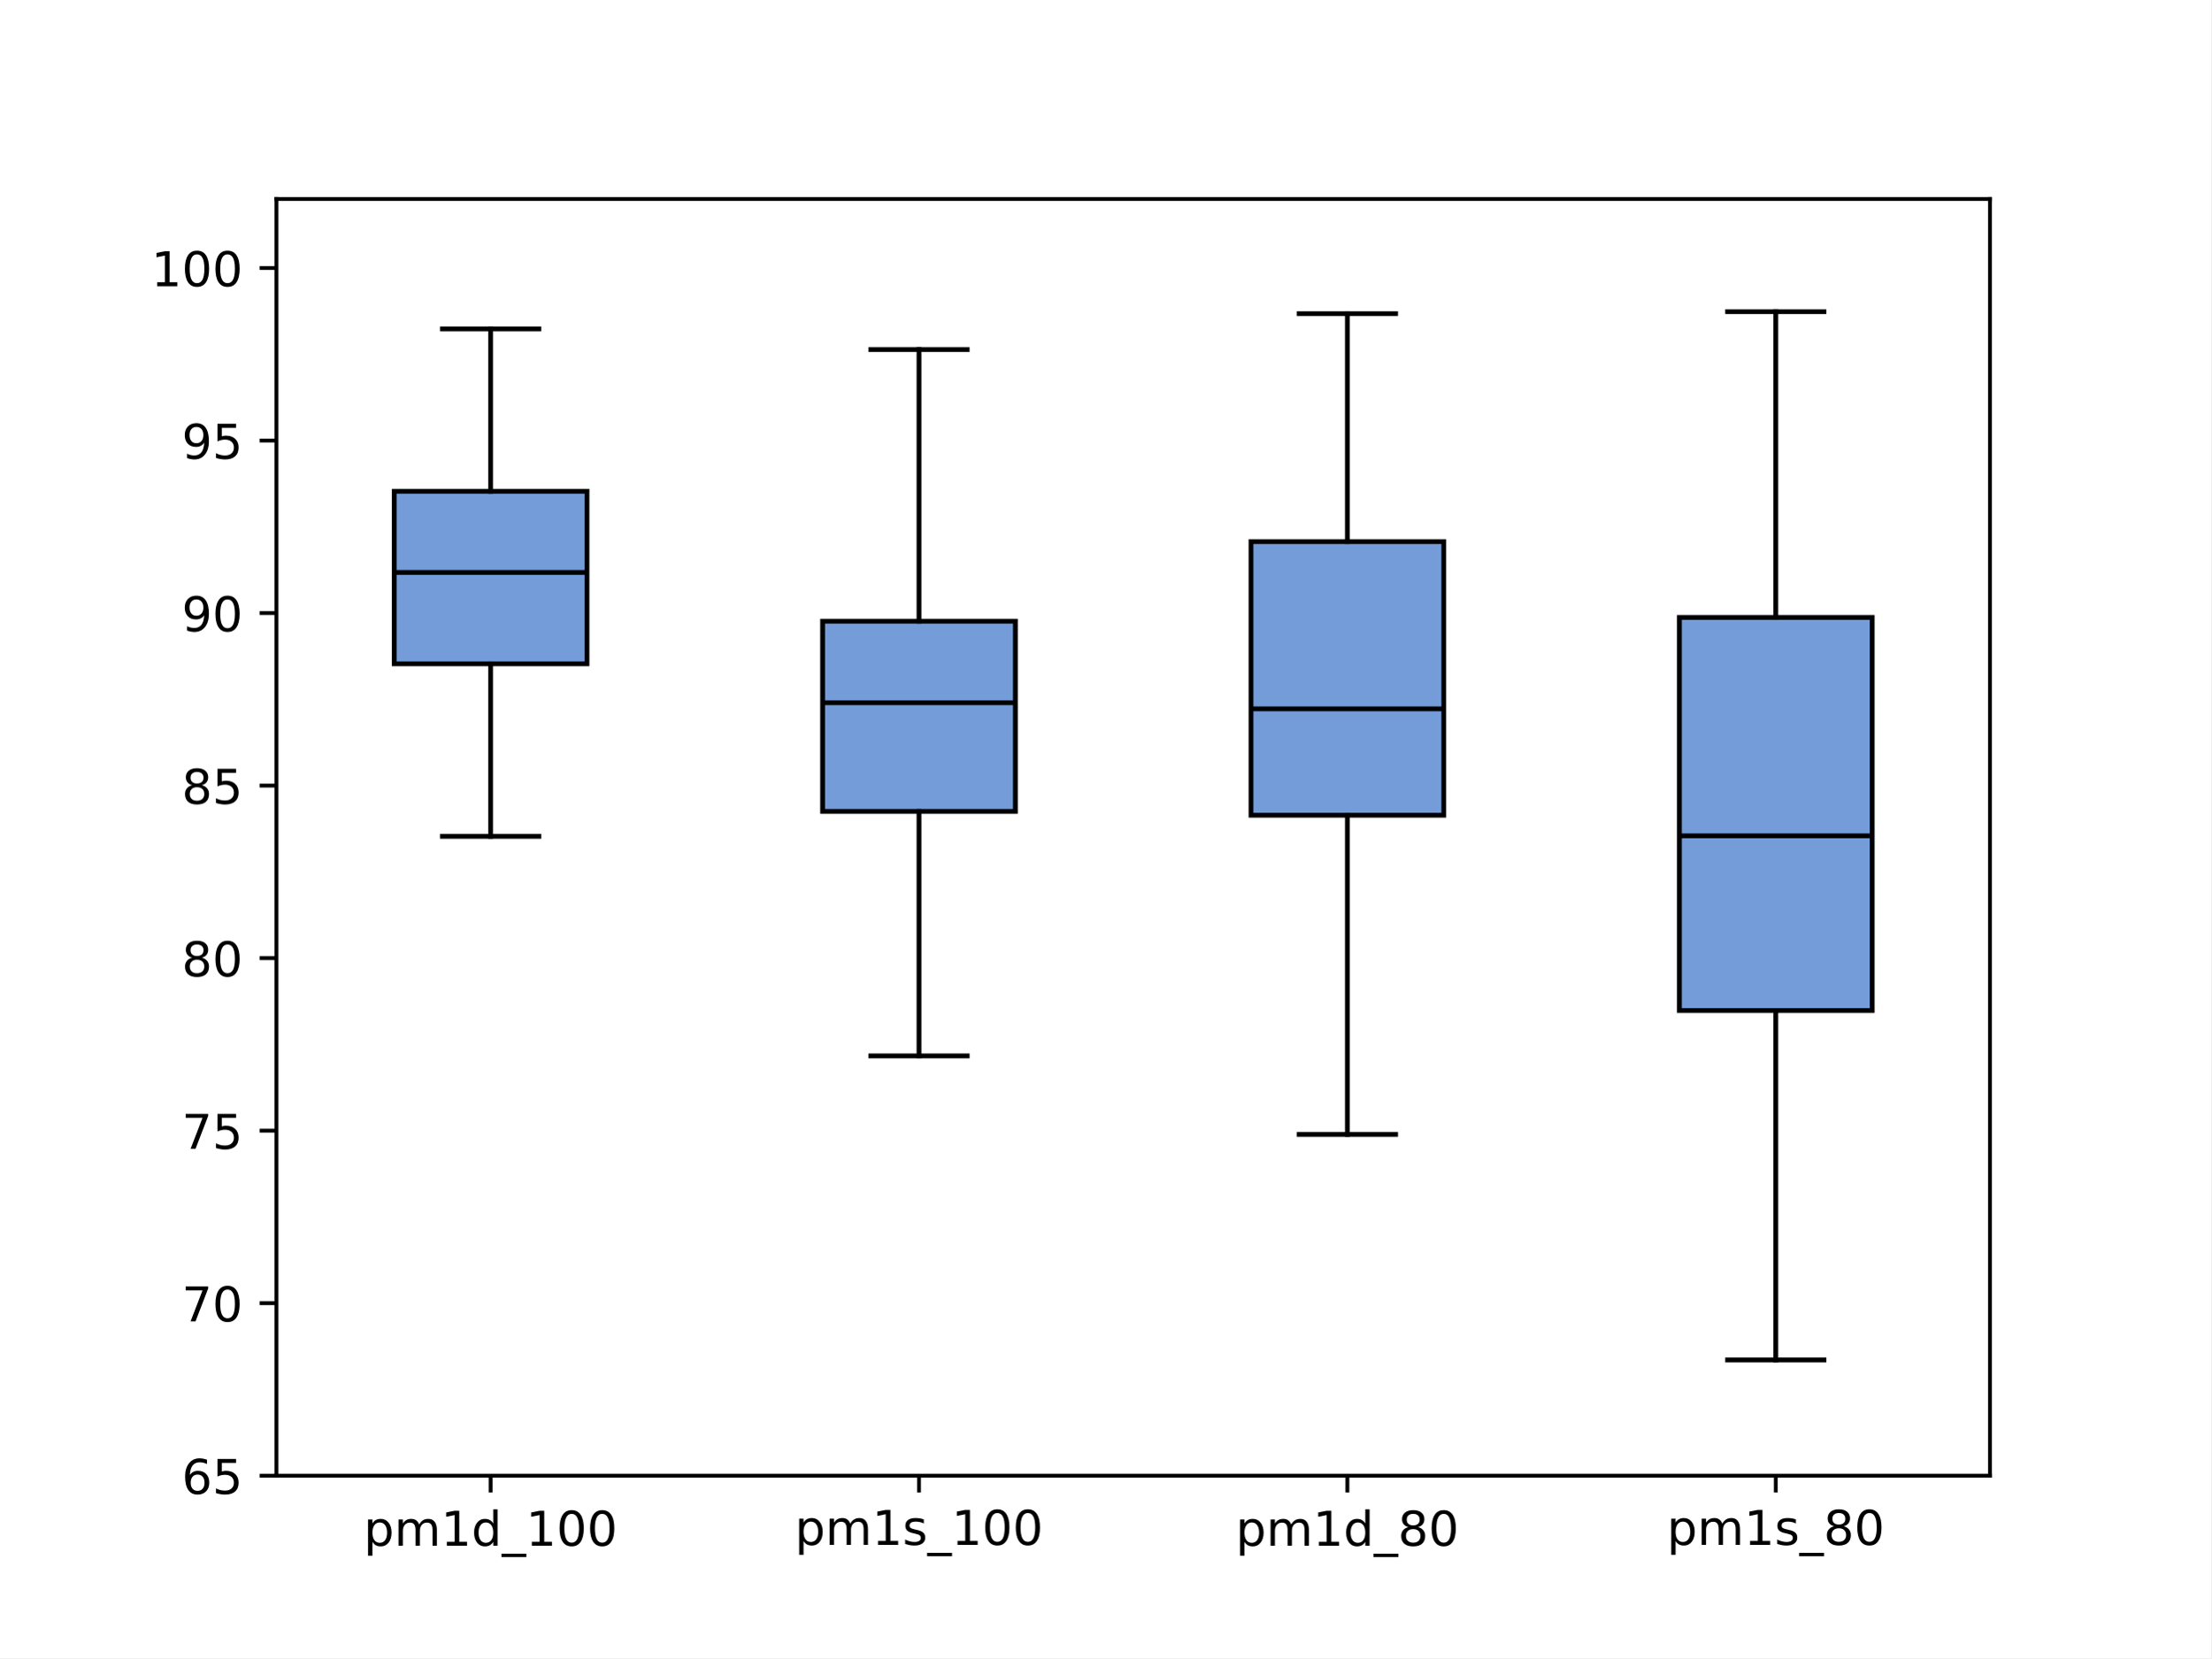
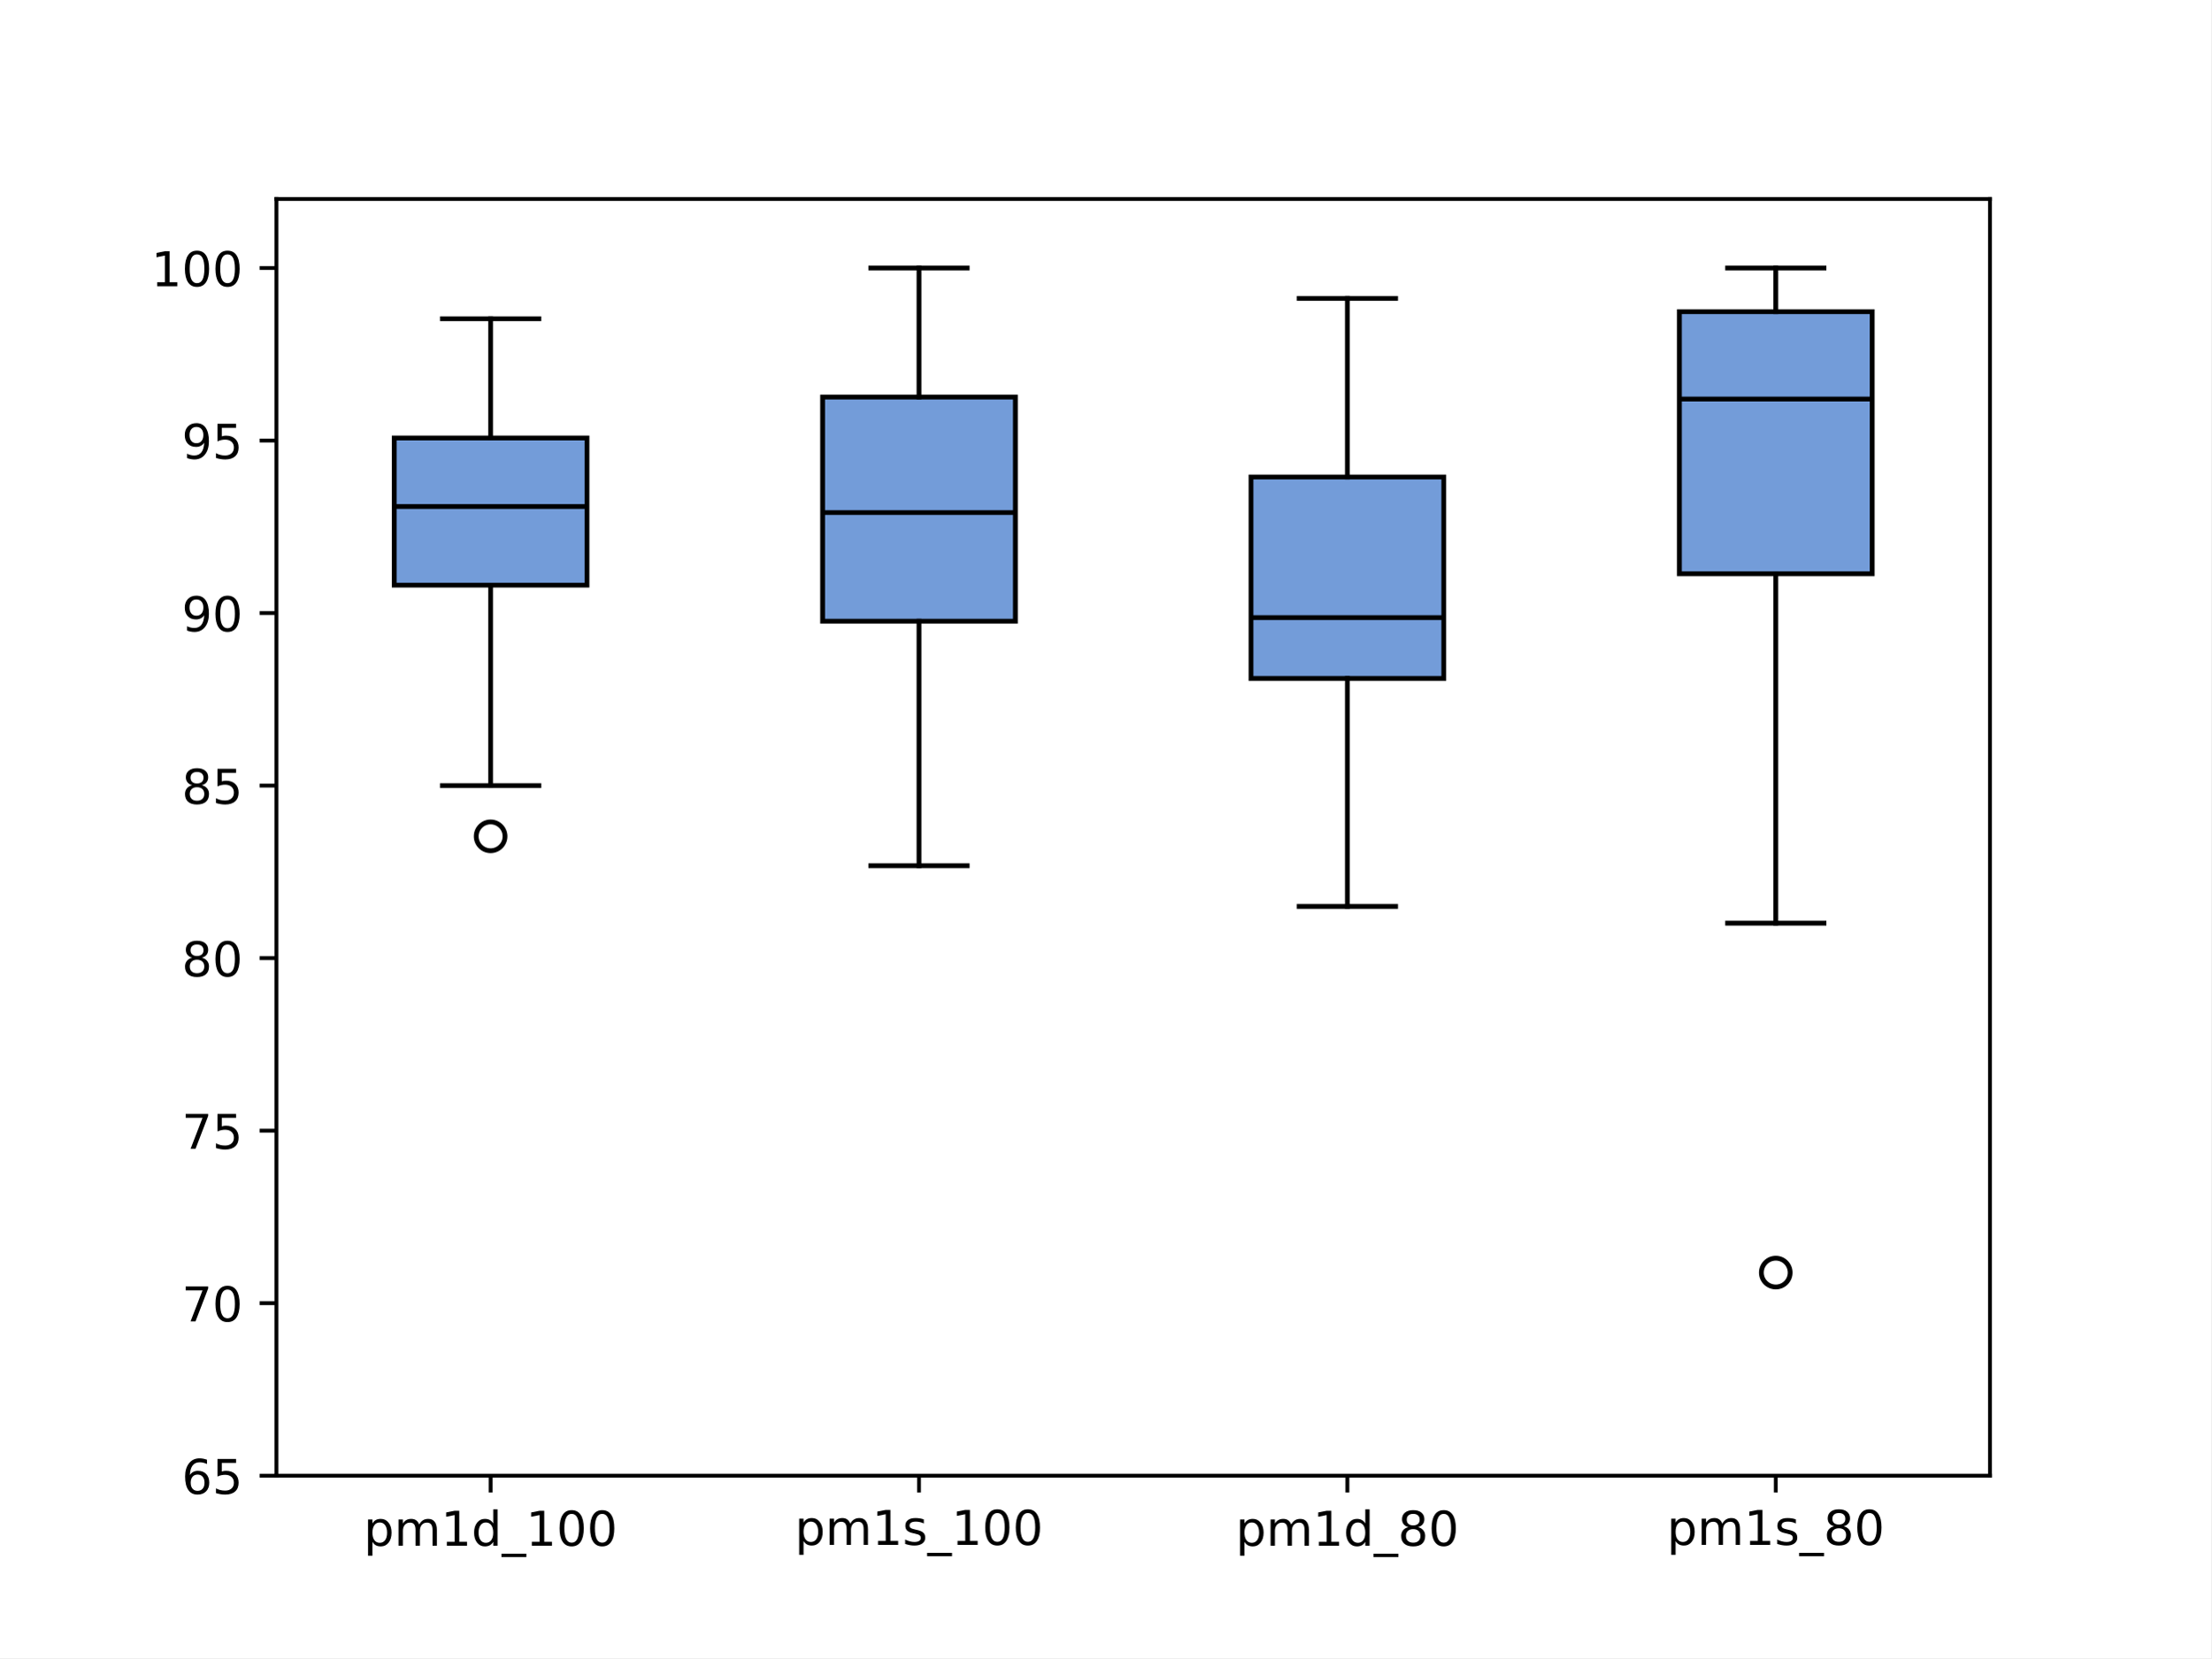
<svg xmlns="http://www.w3.org/2000/svg" xmlns:xlink="http://www.w3.org/1999/xlink" width="460.8pt" height="345.6pt" viewBox="0 0 460.8 345.6" version="1.1">
  <defs>
    <style type="text/css">*{stroke-linejoin: round; stroke-linecap: butt}</style>
  </defs>
  <g id="figure_1">
    <g id="patch_1">
      <path d="M 0 345.6  L 460.8 345.6  L 460.8 0  L 0 0  z " style="fill: #ffffff" />
    </g>
    <g id="axes_1">
      <g id="patch_2">
        <path d="M 57.6 307.584  L 414.72 307.584  L 414.72 41.472  L 57.6 41.472  z " style="fill: #ffffff" />
      </g>
      <g id="matplotlib.axis_1">
        <g id="xtick_1">
          <g id="line2d_1">
            <defs>
-               <path id="me4b02bc642" d="M 0 0  L 0 3.5  " style="stroke: #000000; stroke-width: 0.8" />
+               <path id="maeb4c984ba" d="M 0 0  L 0 3.5  " style="stroke: #000000; stroke-width: 0.8" />
            </defs>
            <g>
-               <use xlink:href="#me4b02bc642" x="102.24" y="307.584" style="stroke: #000000; stroke-width: 0.8" />
+               <use xlink:href="#maeb4c984ba" x="102.24" y="307.584" style="stroke: #000000; stroke-width: 0.8" />
            </g>
          </g>
          <g id="text_1">
            <g transform="translate(75.79625 322.1824) scale(0.1 -0.1)">
              <defs>
                <path id="DejaVuSans-70" d="M 1159 525  L 1159 -1331  L 581 -1331  L 581 3500  L 1159 3500  L 1159 2969  Q 1341 3281 1617 3432  Q 1894 3584 2278 3584  Q 2916 3584 3314 3078  Q 3713 2572 3713 1747  Q 3713 922 3314 415  Q 2916 -91 2278 -91  Q 1894 -91 1617 61  Q 1341 213 1159 525  z M 3116 1747  Q 3116 2381 2855 2742  Q 2594 3103 2138 3103  Q 1681 3103 1420 2742  Q 1159 2381 1159 1747  Q 1159 1113 1420 752  Q 1681 391 2138 391  Q 2594 391 2855 752  Q 3116 1113 3116 1747  z " transform="scale(0.015625)" />
                <path id="DejaVuSans-6d" d="M 3328 2828  Q 3544 3216 3844 3400  Q 4144 3584 4550 3584  Q 5097 3584 5394 3201  Q 5691 2819 5691 2113  L 5691 0  L 5113 0  L 5113 2094  Q 5113 2597 4934 2840  Q 4756 3084 4391 3084  Q 3944 3084 3684 2787  Q 3425 2491 3425 1978  L 3425 0  L 2847 0  L 2847 2094  Q 2847 2600 2669 2842  Q 2491 3084 2119 3084  Q 1678 3084 1418 2786  Q 1159 2488 1159 1978  L 1159 0  L 581 0  L 581 3500  L 1159 3500  L 1159 2956  Q 1356 3278 1631 3431  Q 1906 3584 2284 3584  Q 2666 3584 2933 3390  Q 3200 3197 3328 2828  z " transform="scale(0.015625)" />
                <path id="DejaVuSans-31" d="M 794 531  L 1825 531  L 1825 4091  L 703 3866  L 703 4441  L 1819 4666  L 2450 4666  L 2450 531  L 3481 531  L 3481 0  L 794 0  L 794 531  z " transform="scale(0.015625)" />
                <path id="DejaVuSans-64" d="M 2906 2969  L 2906 4863  L 3481 4863  L 3481 0  L 2906 0  L 2906 525  Q 2725 213 2448 61  Q 2172 -91 1784 -91  Q 1150 -91 751 415  Q 353 922 353 1747  Q 353 2572 751 3078  Q 1150 3584 1784 3584  Q 2172 3584 2448 3432  Q 2725 3281 2906 2969  z M 947 1747  Q 947 1113 1208 752  Q 1469 391 1925 391  Q 2381 391 2643 752  Q 2906 1113 2906 1747  Q 2906 2381 2643 2742  Q 2381 3103 1925 3103  Q 1469 3103 1208 2742  Q 947 2381 947 1747  z " transform="scale(0.015625)" />
                <path id="DejaVuSans-5f" d="M 3263 -1063  L 3263 -1509  L -63 -1509  L -63 -1063  L 3263 -1063  z " transform="scale(0.015625)" />
                <path id="DejaVuSans-30" d="M 2034 4250  Q 1547 4250 1301 3770  Q 1056 3291 1056 2328  Q 1056 1369 1301 889  Q 1547 409 2034 409  Q 2525 409 2770 889  Q 3016 1369 3016 2328  Q 3016 3291 2770 3770  Q 2525 4250 2034 4250  z M 2034 4750  Q 2819 4750 3233 4129  Q 3647 3509 3647 2328  Q 3647 1150 3233 529  Q 2819 -91 2034 -91  Q 1250 -91 836 529  Q 422 1150 422 2328  Q 422 3509 836 4129  Q 1250 4750 2034 4750  z " transform="scale(0.015625)" />
              </defs>
              <use xlink:href="#DejaVuSans-70" />
              <use xlink:href="#DejaVuSans-6d" x="63.477" />
              <use xlink:href="#DejaVuSans-31" x="160.889" />
              <use xlink:href="#DejaVuSans-64" x="224.512" />
              <use xlink:href="#DejaVuSans-5f" x="287.988" />
              <use xlink:href="#DejaVuSans-31" x="337.988" />
              <use xlink:href="#DejaVuSans-30" x="401.611" />
              <use xlink:href="#DejaVuSans-30" x="465.234" />
            </g>
          </g>
        </g>
        <g id="xtick_2">
          <g id="line2d_2">
            <g>
-               <use xlink:href="#me4b02bc642" x="191.52" y="307.584" style="stroke: #000000; stroke-width: 0.8" />
+               <use xlink:href="#maeb4c984ba" x="191.52" y="307.584" style="stroke: #000000; stroke-width: 0.8" />
            </g>
          </g>
          <g id="text_2">
            <g transform="translate(165.6458 322.0059) scale(0.1 -0.1)">
              <defs>
                <path id="DejaVuSans-73" d="M 2834 3397  L 2834 2853  Q 2591 2978 2328 3040  Q 2066 3103 1784 3103  Q 1356 3103 1142 2972  Q 928 2841 928 2578  Q 928 2378 1081 2264  Q 1234 2150 1697 2047  L 1894 2003  Q 2506 1872 2764 1633  Q 3022 1394 3022 966  Q 3022 478 2636 193  Q 2250 -91 1575 -91  Q 1294 -91 989 -36  Q 684 19 347 128  L 347 722  Q 666 556 975 473  Q 1284 391 1588 391  Q 1994 391 2212 530  Q 2431 669 2431 922  Q 2431 1156 2273 1281  Q 2116 1406 1581 1522  L 1381 1569  Q 847 1681 609 1914  Q 372 2147 372 2553  Q 372 3047 722 3315  Q 1072 3584 1716 3584  Q 2034 3584 2315 3537  Q 2597 3491 2834 3397  z " transform="scale(0.015625)" />
              </defs>
              <use xlink:href="#DejaVuSans-70" />
              <use xlink:href="#DejaVuSans-6d" x="63.477" />
              <use xlink:href="#DejaVuSans-31" x="160.889" />
              <use xlink:href="#DejaVuSans-73" x="224.512" />
              <use xlink:href="#DejaVuSans-5f" x="276.611" />
              <use xlink:href="#DejaVuSans-31" x="326.611" />
              <use xlink:href="#DejaVuSans-30" x="390.234" />
              <use xlink:href="#DejaVuSans-30" x="453.857" />
            </g>
          </g>
        </g>
        <g id="xtick_3">
          <g id="line2d_3">
            <g>
-               <use xlink:href="#me4b02bc642" x="280.8" y="307.584" style="stroke: #000000; stroke-width: 0.8" />
+               <use xlink:href="#maeb4c984ba" x="280.8" y="307.584" style="stroke: #000000; stroke-width: 0.8" />
            </g>
          </g>
          <g id="text_3">
            <g transform="translate(257.5375 322.1824) scale(0.1 -0.1)">
              <defs>
                <path id="DejaVuSans-38" d="M 2034 2216  Q 1584 2216 1326 1975  Q 1069 1734 1069 1313  Q 1069 891 1326 650  Q 1584 409 2034 409  Q 2484 409 2743 651  Q 3003 894 3003 1313  Q 3003 1734 2745 1975  Q 2488 2216 2034 2216  z M 1403 2484  Q 997 2584 770 2862  Q 544 3141 544 3541  Q 544 4100 942 4425  Q 1341 4750 2034 4750  Q 2731 4750 3128 4425  Q 3525 4100 3525 3541  Q 3525 3141 3298 2862  Q 3072 2584 2669 2484  Q 3125 2378 3379 2068  Q 3634 1759 3634 1313  Q 3634 634 3220 271  Q 2806 -91 2034 -91  Q 1263 -91 848 271  Q 434 634 434 1313  Q 434 1759 690 2068  Q 947 2378 1403 2484  z M 1172 3481  Q 1172 3119 1398 2916  Q 1625 2713 2034 2713  Q 2441 2713 2670 2916  Q 2900 3119 2900 3481  Q 2900 3844 2670 4047  Q 2441 4250 2034 4250  Q 1625 4250 1398 4047  Q 1172 3844 1172 3481  z " transform="scale(0.015625)" />
              </defs>
              <use xlink:href="#DejaVuSans-70" />
              <use xlink:href="#DejaVuSans-6d" x="63.477" />
              <use xlink:href="#DejaVuSans-31" x="160.889" />
              <use xlink:href="#DejaVuSans-64" x="224.512" />
              <use xlink:href="#DejaVuSans-5f" x="287.988" />
              <use xlink:href="#DejaVuSans-38" x="337.988" />
              <use xlink:href="#DejaVuSans-30" x="401.611" />
            </g>
          </g>
        </g>
        <g id="xtick_4">
          <g id="line2d_4">
            <g>
-               <use xlink:href="#me4b02bc642" x="370.08" y="307.584" style="stroke: #000000; stroke-width: 0.8" />
+               <use xlink:href="#maeb4c984ba" x="370.08" y="307.584" style="stroke: #000000; stroke-width: 0.8" />
            </g>
          </g>
          <g id="text_4">
            <g transform="translate(347.387 322.0059) scale(0.1 -0.1)">
              <use xlink:href="#DejaVuSans-70" />
              <use xlink:href="#DejaVuSans-6d" x="63.477" />
              <use xlink:href="#DejaVuSans-31" x="160.889" />
              <use xlink:href="#DejaVuSans-73" x="224.512" />
              <use xlink:href="#DejaVuSans-5f" x="276.611" />
              <use xlink:href="#DejaVuSans-38" x="326.611" />
              <use xlink:href="#DejaVuSans-30" x="390.234" />
            </g>
          </g>
        </g>
      </g>
      <g id="matplotlib.axis_2">
        <g id="ytick_1">
          <g id="line2d_5">
            <defs>
-               <path id="m188ac3a0a2" d="M 0 0  L -3.5 0  " style="stroke: #000000; stroke-width: 0.8" />
+               <path id="maedbfaa430" d="M 0 0  L -3.5 0  " style="stroke: #000000; stroke-width: 0.8" />
            </defs>
            <g>
-               <use xlink:href="#m188ac3a0a2" x="57.6" y="307.584" style="stroke: #000000; stroke-width: 0.8" />
+               <use xlink:href="#maedbfaa430" x="57.6" y="307.584" style="stroke: #000000; stroke-width: 0.8" />
            </g>
          </g>
          <g id="text_5">
            <g transform="translate(37.875 311.3832) scale(0.1 -0.1)">
              <defs>
                <path id="DejaVuSans-36" d="M 2113 2584  Q 1688 2584 1439 2293  Q 1191 2003 1191 1497  Q 1191 994 1439 701  Q 1688 409 2113 409  Q 2538 409 2786 701  Q 3034 994 3034 1497  Q 3034 2003 2786 2293  Q 2538 2584 2113 2584  z M 3366 4563  L 3366 3988  Q 3128 4100 2886 4159  Q 2644 4219 2406 4219  Q 1781 4219 1451 3797  Q 1122 3375 1075 2522  Q 1259 2794 1537 2939  Q 1816 3084 2150 3084  Q 2853 3084 3261 2657  Q 3669 2231 3669 1497  Q 3669 778 3244 343  Q 2819 -91 2113 -91  Q 1303 -91 875 529  Q 447 1150 447 2328  Q 447 3434 972 4092  Q 1497 4750 2381 4750  Q 2619 4750 2861 4703  Q 3103 4656 3366 4563  z " transform="scale(0.015625)" />
                <path id="DejaVuSans-35" d="M 691 4666  L 3169 4666  L 3169 4134  L 1269 4134  L 1269 2991  Q 1406 3038 1543 3061  Q 1681 3084 1819 3084  Q 2600 3084 3056 2656  Q 3513 2228 3513 1497  Q 3513 744 3044 326  Q 2575 -91 1722 -91  Q 1428 -91 1123 -41  Q 819 9 494 109  L 494 744  Q 775 591 1075 516  Q 1375 441 1709 441  Q 2250 441 2565 725  Q 2881 1009 2881 1497  Q 2881 1984 2565 2268  Q 2250 2553 1709 2553  Q 1456 2553 1204 2497  Q 953 2441 691 2322  L 691 4666  z " transform="scale(0.015625)" />
              </defs>
              <use xlink:href="#DejaVuSans-36" />
              <use xlink:href="#DejaVuSans-35" x="63.623" />
            </g>
          </g>
        </g>
        <g id="ytick_2">
          <g id="line2d_6">
            <g>
-               <use xlink:href="#m188ac3a0a2" x="57.6" y="271.623" style="stroke: #000000; stroke-width: 0.8" />
+               <use xlink:href="#maedbfaa430" x="57.6" y="271.623" style="stroke: #000000; stroke-width: 0.8" />
            </g>
          </g>
          <g id="text_6">
            <g transform="translate(37.875 275.4221) scale(0.1 -0.1)">
              <defs>
                <path id="DejaVuSans-37" d="M 525 4666  L 3525 4666  L 3525 4397  L 1831 0  L 1172 0  L 2766 4134  L 525 4134  L 525 4666  z " transform="scale(0.015625)" />
              </defs>
              <use xlink:href="#DejaVuSans-37" />
              <use xlink:href="#DejaVuSans-30" x="63.623" />
            </g>
          </g>
        </g>
        <g id="ytick_3">
          <g id="line2d_7">
            <g>
-               <use xlink:href="#m188ac3a0a2" x="57.6" y="235.662" style="stroke: #000000; stroke-width: 0.8" />
+               <use xlink:href="#maedbfaa430" x="57.6" y="235.662" style="stroke: #000000; stroke-width: 0.8" />
            </g>
          </g>
          <g id="text_7">
            <g transform="translate(37.875 239.4611) scale(0.1 -0.1)">
              <use xlink:href="#DejaVuSans-37" />
              <use xlink:href="#DejaVuSans-35" x="63.623" />
            </g>
          </g>
        </g>
        <g id="ytick_4">
          <g id="line2d_8">
            <g>
-               <use xlink:href="#m188ac3a0a2" x="57.6" y="199.701" style="stroke: #000000; stroke-width: 0.8" />
+               <use xlink:href="#maedbfaa430" x="57.6" y="199.701" style="stroke: #000000; stroke-width: 0.8" />
            </g>
          </g>
          <g id="text_8">
            <g transform="translate(37.875 203.5) scale(0.1 -0.1)">
              <use xlink:href="#DejaVuSans-38" />
              <use xlink:href="#DejaVuSans-30" x="63.623" />
            </g>
          </g>
        </g>
        <g id="ytick_5">
          <g id="line2d_9">
            <g>
-               <use xlink:href="#m188ac3a0a2" x="57.6" y="163.74" style="stroke: #000000; stroke-width: 0.8" />
+               <use xlink:href="#maedbfaa430" x="57.6" y="163.74" style="stroke: #000000; stroke-width: 0.8" />
            </g>
          </g>
          <g id="text_9">
            <g transform="translate(37.875 167.5389) scale(0.1 -0.1)">
              <use xlink:href="#DejaVuSans-38" />
              <use xlink:href="#DejaVuSans-35" x="63.623" />
            </g>
          </g>
        </g>
        <g id="ytick_6">
          <g id="line2d_10">
            <g>
-               <use xlink:href="#m188ac3a0a2" x="57.6" y="127.779" style="stroke: #000000; stroke-width: 0.8" />
+               <use xlink:href="#maedbfaa430" x="57.6" y="127.779" style="stroke: #000000; stroke-width: 0.8" />
            </g>
          </g>
          <g id="text_10">
            <g transform="translate(37.875 131.5778) scale(0.1 -0.1)">
              <defs>
                <path id="DejaVuSans-39" d="M 703 97  L 703 672  Q 941 559 1184 500  Q 1428 441 1663 441  Q 2288 441 2617 861  Q 2947 1281 2994 2138  Q 2813 1869 2534 1725  Q 2256 1581 1919 1581  Q 1219 1581 811 2004  Q 403 2428 403 3163  Q 403 3881 828 4315  Q 1253 4750 1959 4750  Q 2769 4750 3195 4129  Q 3622 3509 3622 2328  Q 3622 1225 3098 567  Q 2575 -91 1691 -91  Q 1453 -91 1209 -44  Q 966 3 703 97  z M 1959 2075  Q 2384 2075 2632 2365  Q 2881 2656 2881 3163  Q 2881 3666 2632 3958  Q 2384 4250 1959 4250  Q 1534 4250 1286 3958  Q 1038 3666 1038 3163  Q 1038 2656 1286 2365  Q 1534 2075 1959 2075  z " transform="scale(0.015625)" />
              </defs>
              <use xlink:href="#DejaVuSans-39" />
              <use xlink:href="#DejaVuSans-30" x="63.623" />
            </g>
          </g>
        </g>
        <g id="ytick_7">
          <g id="line2d_11">
            <g>
-               <use xlink:href="#m188ac3a0a2" x="57.6" y="91.818" style="stroke: #000000; stroke-width: 0.8" />
+               <use xlink:href="#maedbfaa430" x="57.6" y="91.818" style="stroke: #000000; stroke-width: 0.8" />
            </g>
          </g>
          <g id="text_11">
            <g transform="translate(37.875 95.61673) scale(0.1 -0.1)">
              <use xlink:href="#DejaVuSans-39" />
              <use xlink:href="#DejaVuSans-35" x="63.623" />
            </g>
          </g>
        </g>
        <g id="ytick_8">
          <g id="line2d_12">
            <g>
-               <use xlink:href="#m188ac3a0a2" x="57.6" y="55.856" style="stroke: #000000; stroke-width: 0.8" />
+               <use xlink:href="#maedbfaa430" x="57.6" y="55.856" style="stroke: #000000; stroke-width: 0.8" />
            </g>
          </g>
          <g id="text_12">
            <g transform="translate(31.5125 59.65565) scale(0.1 -0.1)">
              <use xlink:href="#DejaVuSans-31" />
              <use xlink:href="#DejaVuSans-30" x="63.623" />
              <use xlink:href="#DejaVuSans-30" x="127.246" />
            </g>
          </g>
        </g>
      </g>
      <g id="patch_3">
-         <path d="M 82.152 138.355  L 122.328 138.355  L 122.328 102.394  L 82.152 102.394  L 82.152 138.355  z " clip-path="url(#p33fbecd8ab)" style="fill: #739cd9; stroke: #000000; stroke-linejoin: miter" />
+         <path d="M 82.152 121.961  L 122.328 121.961  L 122.328 91.289  L 82.152 91.289  L 82.152 121.961  z " clip-path="url(#pd5c3495530)" style="fill: #739cd9; stroke: #000000; stroke-linejoin: miter" />
      </g>
      <g id="line2d_13">
-         <path d="M 102.24 138.355  L 102.24 174.316  " clip-path="url(#p33fbecd8ab)" style="fill: none; stroke: #000000; stroke-linecap: square" />
+         <path d="M 102.24 121.961  L 102.24 163.74  " clip-path="url(#pd5c3495530)" style="fill: none; stroke: #000000; stroke-linecap: square" />
      </g>
      <g id="line2d_14">
-         <path d="M 102.24 102.394  L 102.24 68.549  " clip-path="url(#p33fbecd8ab)" style="fill: none; stroke: #000000; stroke-linecap: square" />
+         <path d="M 102.24 91.289  L 102.24 66.433  " clip-path="url(#pd5c3495530)" style="fill: none; stroke: #000000; stroke-linecap: square" />
      </g>
      <g id="line2d_15">
-         <path d="M 92.196 174.316  L 112.284 174.316  " clip-path="url(#p33fbecd8ab)" style="fill: none; stroke: #000000; stroke-linecap: square" />
+         <path d="M 92.196 163.74  L 112.284 163.74  " clip-path="url(#pd5c3495530)" style="fill: none; stroke: #000000; stroke-linecap: square" />
      </g>
      <g id="line2d_16">
-         <path d="M 92.196 68.549  L 112.284 68.549  " clip-path="url(#p33fbecd8ab)" style="fill: none; stroke: #000000; stroke-linecap: square" />
-       </g>
-       <g id="line2d_17" />
+         <path d="M 92.196 66.433  L 112.284 66.433  " clip-path="url(#pd5c3495530)" style="fill: none; stroke: #000000; stroke-linecap: square" />
+       </g>
+       <g id="line2d_17">
+         <defs>
+           <path id="m0056f5608c" d="M 0 3  C 0.796 3 1.559 2.684 2.121 2.121  C 2.684 1.559 3 0.796 3 0  C 3 -0.796 2.684 -1.559 2.121 -2.121  C 1.559 -2.684 0.796 -3 0 -3  C -0.796 -3 -1.559 -2.684 -2.121 -2.121  C -2.684 -1.559 -3 -0.796 -3 0  C -3 0.796 -2.684 1.559 -2.121 2.121  C -1.559 2.684 -0.796 3 0 3  z " style="stroke: #000000" />
+         </defs>
+         <g clip-path="url(#pd5c3495530)">
+           <use xlink:href="#m0056f5608c" x="102.24" y="174.316" style="fill-opacity: 0; stroke: #000000" />
+         </g>
+       </g>
      <g id="patch_4">
-         <path d="M 171.432 169.12  L 211.608 169.12  L 211.608 129.478  L 171.432 129.478  L 171.432 169.12  z " clip-path="url(#p33fbecd8ab)" style="fill: #739cd9; stroke: #000000; stroke-linejoin: miter" />
+         <path d="M 171.432 129.478  L 211.608 129.478  L 211.608 82.756  L 171.432 82.756  L 171.432 129.478  z " clip-path="url(#pd5c3495530)" style="fill: #739cd9; stroke: #000000; stroke-linejoin: miter" />
      </g>
      <g id="line2d_18">
-         <path d="M 191.52 169.12  L 191.52 220.088  " clip-path="url(#p33fbecd8ab)" style="fill: none; stroke: #000000; stroke-linecap: square" />
+         <path d="M 191.52 129.478  L 191.52 180.446  " clip-path="url(#pd5c3495530)" style="fill: none; stroke: #000000; stroke-linecap: square" />
      </g>
      <g id="line2d_19">
-         <path d="M 191.52 129.478  L 191.52 72.846  " clip-path="url(#p33fbecd8ab)" style="fill: none; stroke: #000000; stroke-linecap: square" />
+         <path d="M 191.52 82.756  L 191.52 55.856  " clip-path="url(#pd5c3495530)" style="fill: none; stroke: #000000; stroke-linecap: square" />
      </g>
      <g id="line2d_20">
-         <path d="M 181.476 220.088  L 201.564 220.088  " clip-path="url(#p33fbecd8ab)" style="fill: none; stroke: #000000; stroke-linecap: square" />
+         <path d="M 181.476 180.446  L 201.564 180.446  " clip-path="url(#pd5c3495530)" style="fill: none; stroke: #000000; stroke-linecap: square" />
      </g>
      <g id="line2d_21">
-         <path d="M 181.476 72.846  L 201.564 72.846  " clip-path="url(#p33fbecd8ab)" style="fill: none; stroke: #000000; stroke-linecap: square" />
+         <path d="M 181.476 55.856  L 201.564 55.856  " clip-path="url(#pd5c3495530)" style="fill: none; stroke: #000000; stroke-linecap: square" />
      </g>
      <g id="line2d_22" />
      <g id="patch_5">
-         <path d="M 260.712 169.918  L 300.888 169.918  L 300.888 112.887  L 260.712 112.887  L 260.712 169.918  z " clip-path="url(#p33fbecd8ab)" style="fill: #739cd9; stroke: #000000; stroke-linejoin: miter" />
+         <path d="M 260.712 141.403  L 300.888 141.403  L 300.888 99.422  L 260.712 99.422  L 260.712 141.403  z " clip-path="url(#pd5c3495530)" style="fill: #739cd9; stroke: #000000; stroke-linejoin: miter" />
      </g>
      <g id="line2d_23">
-         <path d="M 280.8 169.918  L 280.8 236.454  " clip-path="url(#p33fbecd8ab)" style="fill: none; stroke: #000000; stroke-linecap: square" />
+         <path d="M 280.8 141.403  L 280.8 188.928  " clip-path="url(#pd5c3495530)" style="fill: none; stroke: #000000; stroke-linecap: square" />
      </g>
      <g id="line2d_24">
-         <path d="M 280.8 112.887  L 280.8 65.362  " clip-path="url(#p33fbecd8ab)" style="fill: none; stroke: #000000; stroke-linecap: square" />
+         <path d="M 280.8 99.422  L 280.8 62.193  " clip-path="url(#pd5c3495530)" style="fill: none; stroke: #000000; stroke-linecap: square" />
      </g>
      <g id="line2d_25">
-         <path d="M 270.756 236.454  L 290.844 236.454  " clip-path="url(#p33fbecd8ab)" style="fill: none; stroke: #000000; stroke-linecap: square" />
+         <path d="M 270.756 188.928  L 290.844 188.928  " clip-path="url(#pd5c3495530)" style="fill: none; stroke: #000000; stroke-linecap: square" />
      </g>
      <g id="line2d_26">
-         <path d="M 270.756 65.362  L 290.844 65.362  " clip-path="url(#p33fbecd8ab)" style="fill: none; stroke: #000000; stroke-linecap: square" />
+         <path d="M 270.756 62.193  L 290.844 62.193  " clip-path="url(#pd5c3495530)" style="fill: none; stroke: #000000; stroke-linecap: square" />
      </g>
      <g id="line2d_27" />
      <g id="patch_6">
-         <path d="M 349.992 210.626  L 390.168 210.626  L 390.168 128.689  L 349.992 128.689  L 349.992 210.626  z " clip-path="url(#p33fbecd8ab)" style="fill: #739cd9; stroke: #000000; stroke-linejoin: miter" />
+         <path d="M 349.992 119.585  L 390.168 119.585  L 390.168 64.961  L 349.992 64.961  L 349.992 119.585  z " clip-path="url(#pd5c3495530)" style="fill: #739cd9; stroke: #000000; stroke-linejoin: miter" />
      </g>
      <g id="line2d_28">
-         <path d="M 370.08 210.626  L 370.08 283.458  " clip-path="url(#p33fbecd8ab)" style="fill: none; stroke: #000000; stroke-linecap: square" />
+         <path d="M 370.08 119.585  L 370.08 192.417  " clip-path="url(#pd5c3495530)" style="fill: none; stroke: #000000; stroke-linecap: square" />
      </g>
      <g id="line2d_29">
-         <path d="M 370.08 128.689  L 370.08 64.961  " clip-path="url(#p33fbecd8ab)" style="fill: none; stroke: #000000; stroke-linecap: square" />
+         <path d="M 370.08 64.961  L 370.08 55.856  " clip-path="url(#pd5c3495530)" style="fill: none; stroke: #000000; stroke-linecap: square" />
      </g>
      <g id="line2d_30">
-         <path d="M 360.036 283.458  L 380.124 283.458  " clip-path="url(#p33fbecd8ab)" style="fill: none; stroke: #000000; stroke-linecap: square" />
+         <path d="M 360.036 192.417  L 380.124 192.417  " clip-path="url(#pd5c3495530)" style="fill: none; stroke: #000000; stroke-linecap: square" />
      </g>
      <g id="line2d_31">
-         <path d="M 360.036 64.961  L 380.124 64.961  " clip-path="url(#p33fbecd8ab)" style="fill: none; stroke: #000000; stroke-linecap: square" />
-       </g>
-       <g id="line2d_32" />
+         <path d="M 360.036 55.856  L 380.124 55.856  " clip-path="url(#pd5c3495530)" style="fill: none; stroke: #000000; stroke-linecap: square" />
+       </g>
+       <g id="line2d_32">
+         <g clip-path="url(#pd5c3495530)">
+           <use xlink:href="#m0056f5608c" x="370.08" y="265.25" style="fill-opacity: 0; stroke: #000000" />
+         </g>
+       </g>
      <g id="line2d_33">
-         <path d="M 82.152 119.317  L 122.328 119.317  " clip-path="url(#p33fbecd8ab)" style="fill: none; stroke: #000000" />
+         <path d="M 82.152 105.567  L 122.328 105.567  " clip-path="url(#pd5c3495530)" style="fill: none; stroke: #000000" />
      </g>
      <g id="line2d_34">
-         <path d="M 171.432 146.467  L 211.608 146.467  " clip-path="url(#p33fbecd8ab)" style="fill: none; stroke: #000000" />
+         <path d="M 171.432 106.825  L 211.608 106.825  " clip-path="url(#pd5c3495530)" style="fill: none; stroke: #000000" />
      </g>
      <g id="line2d_35">
-         <path d="M 260.712 147.739  L 300.888 147.739  " clip-path="url(#p33fbecd8ab)" style="fill: none; stroke: #000000" />
+         <path d="M 260.712 128.729  L 300.888 128.729  " clip-path="url(#pd5c3495530)" style="fill: none; stroke: #000000" />
      </g>
      <g id="line2d_36">
-         <path d="M 349.992 174.209  L 390.168 174.209  " clip-path="url(#p33fbecd8ab)" style="fill: none; stroke: #000000" />
+         <path d="M 349.992 83.169  L 390.168 83.169  " clip-path="url(#pd5c3495530)" style="fill: none; stroke: #000000" />
      </g>
      <g id="patch_7">
        <path d="M 57.6 307.584  L 57.6 41.472  " style="fill: none; stroke: #000000; stroke-width: 0.8; stroke-linejoin: miter; stroke-linecap: square" />
      </g>
      <g id="patch_8">
        <path d="M 414.72 307.584  L 414.72 41.472  " style="fill: none; stroke: #000000; stroke-width: 0.8; stroke-linejoin: miter; stroke-linecap: square" />
      </g>
      <g id="patch_9">
        <path d="M 57.6 307.584  L 414.72 307.584  " style="fill: none; stroke: #000000; stroke-width: 0.8; stroke-linejoin: miter; stroke-linecap: square" />
      </g>
      <g id="patch_10">
        <path d="M 57.6 41.472  L 414.72 41.472  " style="fill: none; stroke: #000000; stroke-width: 0.8; stroke-linejoin: miter; stroke-linecap: square" />
      </g>
    </g>
  </g>
  <defs>
-     <clipPath id="p33fbecd8ab">
+     <clipPath id="pd5c3495530">
      <rect x="57.6" y="41.472" width="357.12" height="266.112" />
    </clipPath>
  </defs>
</svg>
